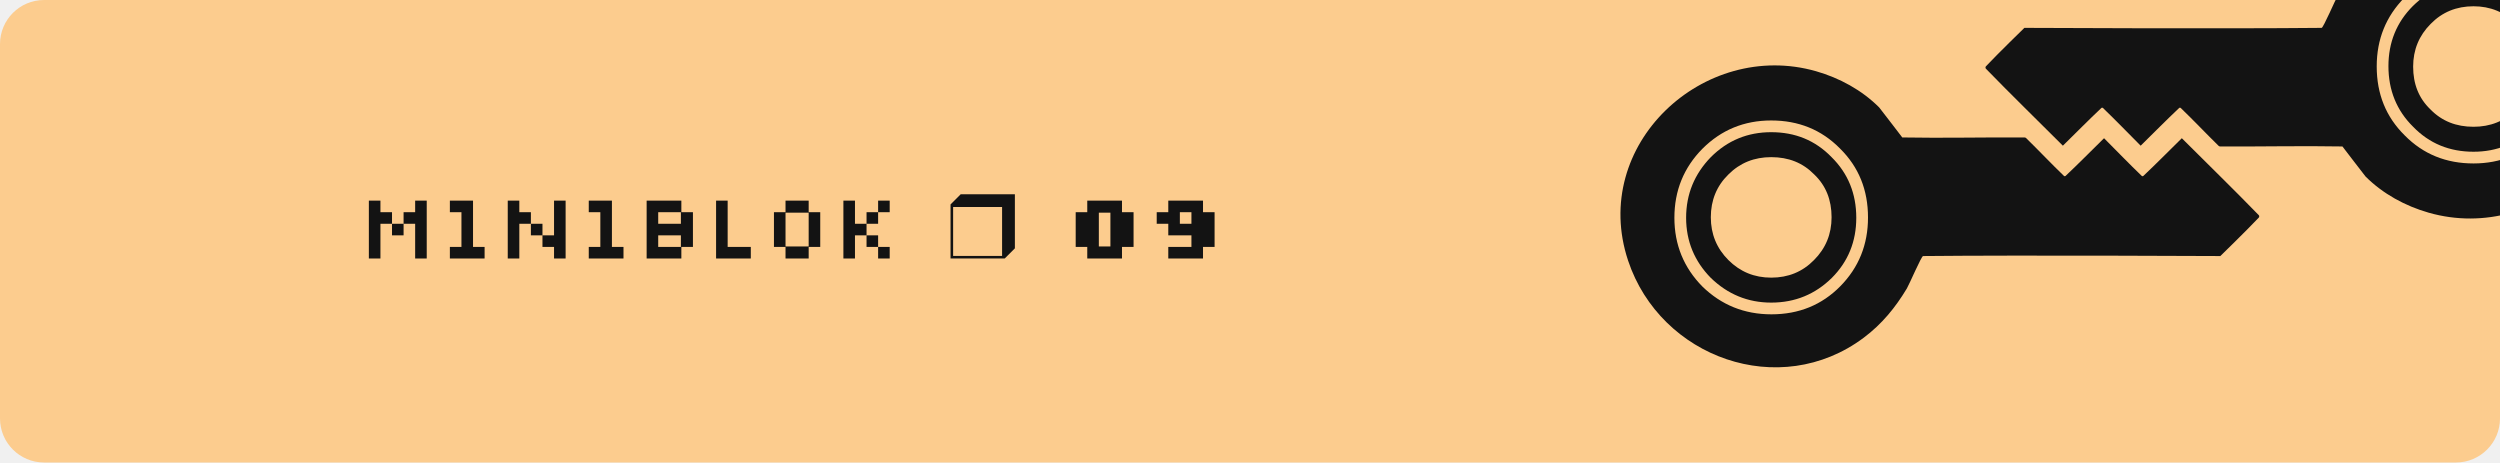
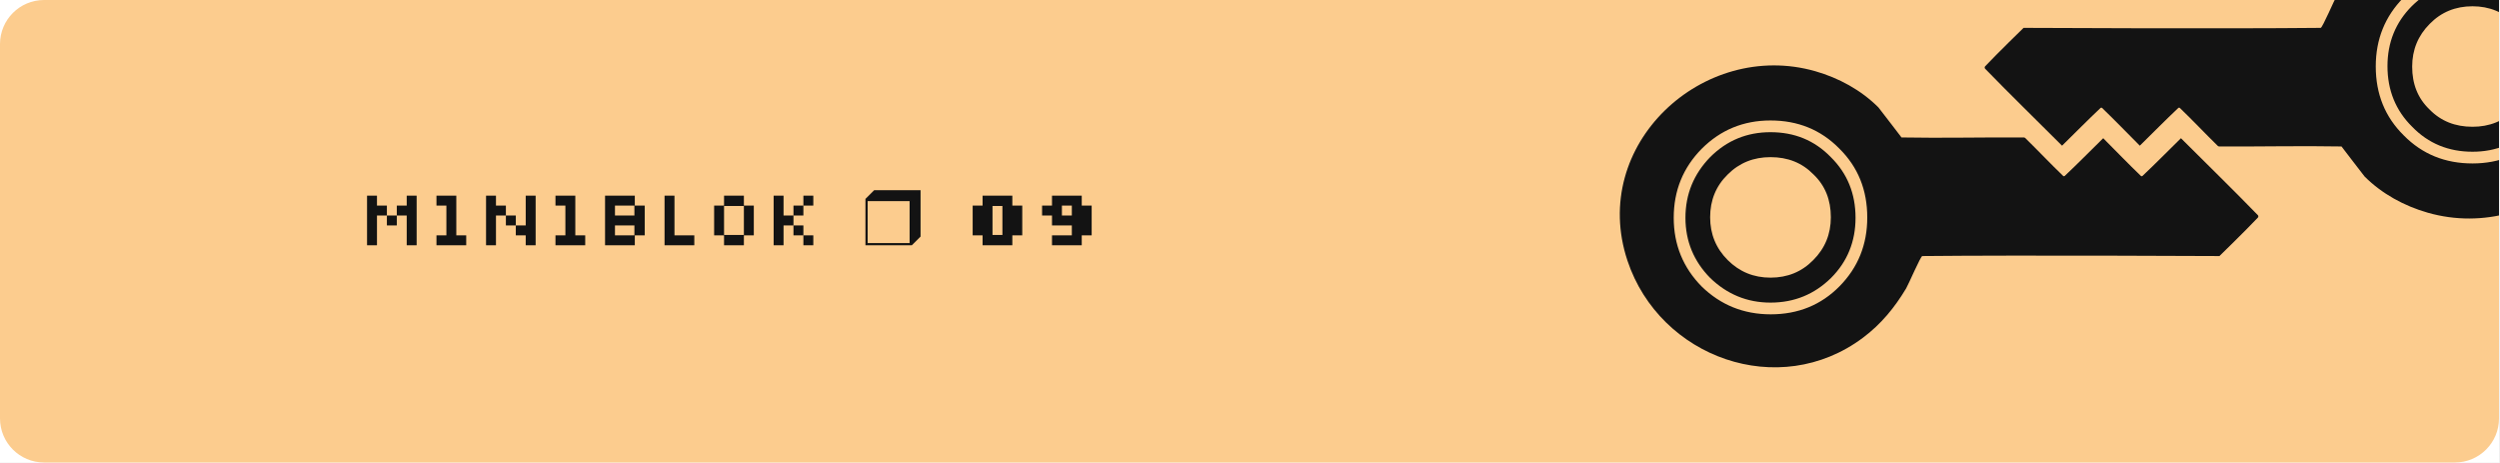
- <svg xmlns="http://www.w3.org/2000/svg" height="37mm" stroke-miterlimit="10" style="fill-rule:nonzero;clip-rule:evenodd;stroke-linecap:round;stroke-linejoin:round;" version="1.1" viewBox="0 0 567 104.895" width="200.0mm" xml:space="preserve">
+ <svg xmlns="http://www.w3.org/2000/svg" xmlns:ns1="http://vectornator.io" height="100%" stroke-miterlimit="10" style="fill-rule:nonzero;clip-rule:evenodd;stroke-linecap:round;stroke-linejoin:round;" version="1.1" viewBox="0 0 567 104.895" width="100%" xml:space="preserve">
  <defs />
+   <path d="M0 0L567 0L567 104.895L0 104.895L0 0Z" fill="#ffffff" fill-rule="nonzero" opacity="1" stroke="none" />
  <clipPath id="ArtboardFrame">
    <rect height="104.895" width="567" x="0" y="0" />
  </clipPath>
-   <g clip-path="url(#ArtboardFrame)" id="Layer-1">
-     <path d="M8.52651e-14 10C8.52651e-14 4.477 4.477-2.84217e-14 10-2.84217e-14L557 2.84217e-14C562.523 2.84217e-14 567 4.477 567 10L567 94.895C567 100.418 562.523 104.895 557 104.895L10 104.895C4.477 104.895 0 100.418 0 94.895L8.52651e-14 10Z" fill="#fccc8e" fill-rule="nonzero" opacity="1" stroke="none" />
-     <g opacity="1">
-       <g opacity="1">
+   <g clip-path="url(#ArtboardFrame)" id="Layer-1" ns1:layerName="Layer 1">
+     <path d="M8.52651e-14 10C8.52651e-14 4.477 4.477-2.84217e-14 10-2.84217e-14L557 2.84217e-14C562.523 2.84217e-14 567 4.477 567 10L567 94.895C567 100.418 562.523 104.895 557 104.895L10 104.895C4.477 104.895 0 100.418 0 94.895L8.52651e-14 10Z" fill="#fccc8e" fill-rule="nonzero" opacity="1" stroke="none" ns1:layerName="Rectangle 2" />
+     <g opacity="1" ns1:layerName="Group 14">
+       <g opacity="1" ns1:layerName="Group 16">
        <path d="M494.838 31.349C491.927 34.202 489.072 37.112 486.105 39.907C486.02 39.987 485.84 39.988 485.756 39.907C482.847 37.112 480.05 34.202 477.197 31.349C474.286 34.202 471.431 37.112 468.464 39.907C468.38 39.987 468.199 39.988 468.115 39.907C465.206 37.112 462.438 34.173 459.557 31.349C459.464 31.258 459.338 31.175 459.207 31.174C449.951 31.117 440.692 31.346 431.436 31.174C431.416 31.174 426.385 24.551 426.196 24.362C422.257 20.423 417.174 17.668 411.874 16.153C386.437 8.885 360.492 32.825 369.257 59.12C376.597 81.14 403.65 90.876 422.703 76.586C426.826 73.494 429.88 69.748 432.484 65.408C433.015 64.522 435.777 58.076 436.152 58.072C458.624 57.842 503.571 58.072 503.571 58.072C503.571 58.072 509.479 52.334 512.304 49.339C512.424 49.212 512.426 48.94 512.304 48.815C506.569 42.908 500.66 37.171 494.838 31.349Z" fill="#131313" fill-rule="nonzero" opacity="1" stroke="none" />
-         <g opacity="1">
-           <g opacity="1">
-             <g opacity="1">
-               <g opacity="1">
+         <g opacity="1" ns1:layerName="Group 15">
+           <g opacity="1" ns1:layerName="Group 14">
+             <g opacity="1" ns1:layerName="Group 14">
+               <g opacity="1" ns1:layerName="Group 2">
                <path d="M401.708 27.322C407.89 27.322 413.09 29.402 417.307 33.677C421.583 37.895 423.663 43.094 423.663 49.334C423.663 55.458 421.583 60.658 417.365 64.934C413.205 69.151 408.005 71.289 401.766 71.289C395.584 71.289 390.384 69.151 386.109 64.991C381.891 60.716 379.753 55.516 379.753 49.392C379.753 43.21 381.891 38.01 386.109 33.735C390.384 29.459 395.584 27.322 401.708 27.322ZM401.708 29.98C396.393 29.98 391.828 31.828 388.015 35.641C384.317 39.455 382.411 44.019 382.411 49.392C382.411 54.707 384.317 59.272 388.015 63.027C391.828 66.725 396.393 68.631 401.708 68.631C407.139 68.631 411.703 66.725 415.458 63.027C419.156 59.329 421.005 54.765 421.005 49.392C421.005 43.961 419.156 39.339 415.401 35.641C411.703 31.828 407.139 29.98 401.708 29.98ZM401.708 35.641C405.637 35.641 408.872 36.913 411.472 39.57C414.13 42.112 415.401 45.348 415.401 49.276C415.401 53.09 414.072 56.325 411.414 58.983C408.814 61.64 405.579 62.969 401.708 62.969C397.895 62.969 394.659 61.64 392.002 58.983C389.344 56.325 388.015 53.09 388.015 49.276C388.015 45.406 389.344 42.17 392.002 39.57C394.659 36.913 397.895 35.641 401.708 35.641ZM401.766 38.357C398.704 38.357 396.104 39.397 393.966 41.477C391.886 43.557 390.788 46.099 390.788 49.219C390.788 52.281 391.828 54.881 393.908 57.076C396.104 59.156 398.704 60.254 401.708 60.254C404.828 60.254 407.428 59.214 409.508 57.134C411.587 54.996 412.627 52.396 412.627 49.276C412.627 46.157 411.645 43.557 409.565 41.477C407.485 39.397 404.886 38.357 401.766 38.357Z" fill="#fccc8e" fill-rule="nonzero" opacity="1" stroke="none" />
              </g>
            </g>
          </g>
-           <path d="M388.818 49.305C388.818 42.186 394.589 36.415 401.708 36.415C408.827 36.415 414.598 42.186 414.598 49.305C414.598 56.424 408.827 62.195 401.708 62.195C394.589 62.195 388.818 56.424 388.818 49.305Z" fill="#fccc8e" fill-rule="nonzero" opacity="1" stroke="none" />
+           <path d="M388.818 49.305C388.818 42.186 394.589 36.415 401.708 36.415C408.827 36.415 414.598 42.186 414.598 49.305C414.598 56.424 408.827 62.195 401.708 62.195C394.589 62.195 388.818 56.424 388.818 49.305Z" fill="#fccc8e" fill-rule="nonzero" opacity="1" stroke="none" ns1:layerName="Oval 2" />
        </g>
      </g>
-       <g opacity="1">
+       <g opacity="1" ns1:layerName="Group 17">
        <path d="M467.863 33.043C470.774 30.191 473.63 27.28 476.596 24.485C476.681 24.405 476.862 24.404 476.946 24.485C479.855 27.28 482.651 30.191 485.504 33.043C488.415 30.191 491.271 27.28 494.237 24.485C494.322 24.405 494.503 24.404 494.587 24.485C497.496 27.28 500.264 30.219 503.145 33.043C503.238 33.134 503.364 33.217 503.494 33.218C512.751 33.275 522.01 33.047 531.265 33.218C531.286 33.218 536.316 39.841 536.505 40.03C540.445 43.969 545.527 46.724 550.827 48.239C576.265 55.507 602.21 31.567 593.445 5.272C586.105-16.748 559.051-26.484 539.998-12.194C535.876-9.102 532.821-5.356 530.217-1.016C529.686-0.13 526.924 6.316 526.55 6.32C504.078 6.551 459.13 6.32 459.13 6.32C459.13 6.32 453.222 12.059 450.397 15.053C450.277 15.18 450.276 15.452 450.397 15.577C456.133 21.485 462.041 27.221 467.863 33.043Z" fill="#131313" fill-rule="nonzero" opacity="1" stroke="none" />
-         <g opacity="1">
-           <g opacity="1">
-             <g opacity="1">
-               <g opacity="1">
+         <g opacity="1" ns1:layerName="Group 15">
+           <g opacity="1" ns1:layerName="Group 14">
+             <g opacity="1" ns1:layerName="Group 14">
+               <g opacity="1" ns1:layerName="Group 2">
                <path d="M560.994 37.07C554.812 37.07 549.612 34.99 545.394 30.715C541.119 26.497 539.039 21.298 539.039 15.058C539.039 8.934 541.119 3.734 545.337-0.541C549.496-4.759 554.696-6.897 560.936-6.897C567.118-6.897 572.318-4.759 576.593-0.599C580.811 3.676 582.948 8.876 582.948 15C582.948 21.182 580.811 26.382 576.593 30.657C572.318 34.933 567.118 37.07 560.994 37.07ZM560.994 34.413C566.309 34.413 570.873 32.564 574.687 28.751C578.384 24.938 580.291 20.373 580.291 15C580.291 9.685 578.384 5.121 574.687 1.365C570.873-2.332 566.309-4.239 560.994-4.239C555.563-4.239 550.999-2.332 547.243 1.365C543.546 5.063 541.697 9.627 541.697 15C541.697 20.431 543.546 25.053 547.301 28.751C550.999 32.564 555.563 34.413 560.994 34.413ZM560.994 28.751C557.065 28.751 553.83 27.48 551.23 24.822C548.572 22.28 547.301 19.044 547.301 15.116C547.301 11.303 548.63 8.067 551.288 5.409C553.887 2.752 557.123 1.423 560.994 1.423C564.807 1.423 568.042 2.752 570.7 5.409C573.358 8.067 574.687 11.303 574.687 15.116C574.687 18.987 573.358 22.222 570.7 24.822C568.042 27.48 564.807 28.751 560.994 28.751ZM560.936 26.035C563.998 26.035 566.598 24.995 568.736 22.915C570.816 20.835 571.913 18.293 571.913 15.174C571.913 12.111 570.873 9.511 568.793 7.316C566.598 5.236 563.998 4.138 560.994 4.138C557.874 4.138 555.274 5.178 553.194 7.258C551.114 9.396 550.074 11.996 550.074 15.116C550.074 18.236 551.056 20.835 553.136 22.915C555.216 24.995 557.816 26.035 560.936 26.035Z" fill="#fccc8e" fill-rule="nonzero" opacity="1" stroke="none" />
              </g>
            </g>
          </g>
-           <path d="M573.884 15.087C573.884 22.206 568.113 27.977 560.994 27.977C553.875 27.977 548.104 22.206 548.104 15.087C548.104 7.968 553.875 2.197 560.994 2.197C568.113 2.197 573.884 7.968 573.884 15.087Z" fill="#fccc8e" fill-rule="nonzero" opacity="1" stroke="none" />
+           <path d="M573.884 15.087C573.884 22.206 568.113 27.977 560.994 27.977C553.875 27.977 548.104 22.206 548.104 15.087C548.104 7.968 553.875 2.197 560.994 2.197C568.113 2.197 573.884 7.968 573.884 15.087Z" fill="#fccc8e" fill-rule="nonzero" opacity="1" stroke="none" ns1:layerName="Oval 2" />
        </g>
      </g>
    </g>
-     <g opacity="1">
-       <g fill="#fccc8e" opacity="1" stroke="none">
+     <g opacity="1" ns1:layerName="Group 11">
+       <g fill="#fccc8e" opacity="1" stroke="none" ns1:layerName="Text 2">
        <path d="M112.185 134.826L111.353 134.826L111.657 132.602L112.505 132.602L112.633 131.658L111.801 131.658L112.105 129.434L112.937 129.434L113.161 127.866L115.417 127.866L115.193 129.434L115.737 129.434L115.961 127.866L118.217 127.866L117.993 129.434L118.825 129.434L118.521 131.658L117.689 131.658L117.545 132.602L118.377 132.602L118.073 134.826L117.241 134.826L117.017 136.394L114.761 136.394L114.985 134.826L114.441 134.826L114.217 136.394L111.961 136.394L112.185 134.826ZM114.745 132.602L115.289 132.602L115.433 131.658L114.889 131.658L114.745 132.602Z" />
        <path d="M129.253 133.21C129.253 135.023 128.874 136.41 128.117 137.37C127.359 138.33 126.303 138.81 124.949 138.81C123.594 138.81 122.538 138.33 121.781 137.37C121.023 136.41 120.645 135.023 120.645 133.21C120.645 131.396 121.023 130.01 121.781 129.05C122.538 128.09 123.594 127.61 124.949 127.61C126.303 127.61 127.359 128.09 128.117 129.05C128.874 130.01 129.253 131.396 129.253 133.21ZM125.973 133.21C125.973 131.535 125.631 130.698 124.949 130.698C124.266 130.698 123.925 131.535 123.925 133.21C123.925 134.884 124.266 135.722 124.949 135.722C125.631 135.722 125.973 134.884 125.973 133.21Z" />
        <path d="M133.633 130.842L130.705 130.842L131.889 127.866L138.401 127.866L134.193 138.538L130.593 138.538L133.633 130.842Z" />
        <path d="M112.193 150.53L117.713 150.53C118.737 150.53 119.685 150.666 120.557 150.938C121.429 151.21 122.185 151.61 122.825 152.138C123.465 152.666 123.965 153.318 124.325 154.094C124.685 154.87 124.865 155.762 124.865 156.77C124.865 157.57 124.753 158.25 124.529 158.81C124.305 159.37 124.057 159.834 123.785 160.202C123.465 160.618 123.105 160.97 122.705 161.258L125.705 166.538L119.705 166.538L117.305 162.482L117.305 166.538L112.193 166.538L112.193 150.53ZM117.305 158.402L117.569 158.402C118.177 158.402 118.693 158.266 119.117 157.994C119.541 157.722 119.753 157.266 119.753 156.626C119.753 155.986 119.541 155.53 119.117 155.258C118.693 154.986 118.177 154.85 117.569 154.85L117.305 154.85L117.305 158.402Z" />
        <path d="M127.685 150.53L137.117 150.53L137.117 154.73L132.797 154.73L132.797 156.506L137.045 156.506L137.045 160.49L132.797 160.49L132.797 162.338L137.285 162.338L137.285 166.538L127.685 166.538L127.685 150.53Z" />
        <path d="M142.337 154.73L139.385 154.73L139.385 150.53L150.569 150.53L150.569 154.73L147.617 154.73L147.617 166.538L142.337 166.538L142.337 154.73Z" />
        <path d="M152.909 150.53L158.021 150.53L158.021 155.978L160.877 155.978L160.877 150.53L166.013 150.53L166.013 166.538L160.877 166.538L160.877 160.61L158.021 160.61L158.021 166.538L152.909 166.538L152.909 150.53Z" />
        <path d="M169.193 150.53L174.617 150.53L174.617 166.538L169.193 166.538L169.193 150.53Z" />
        <path d="M177.797 150.53L181.997 150.53L186.413 156.698L186.413 150.53L191.429 150.53L191.429 166.538L187.205 166.538L182.813 160.394L182.813 166.538L177.797 166.538L177.797 150.53Z" />
        <path d="M194.609 150.53L199.793 150.53L199.793 154.226L202.817 150.53L209.081 150.53L203.441 157.85L209.369 166.538L203.201 166.538L199.793 161.594L199.793 166.538L194.609 166.538L194.609 150.53Z" />
        <path d="M211.349 150.53L216.773 150.53L216.773 166.538L211.349 166.538L211.349 150.53Z" />
        <path d="M219.953 150.53L224.153 150.53L228.569 156.698L228.569 150.53L233.585 150.53L233.585 166.538L229.361 166.538L224.969 160.394L224.969 166.538L219.953 166.538L219.953 150.53Z" />
        <path d="M246.965 155.978C246.677 155.722 246.317 155.526 245.885 155.39C245.453 155.254 245.029 155.186 244.613 155.186C244.149 155.186 243.725 155.27 243.341 155.438C242.957 155.606 242.625 155.838 242.345 156.134C242.065 156.43 241.845 156.786 241.685 157.202C241.525 157.618 241.445 158.066 241.445 158.546C241.445 159.026 241.533 159.474 241.709 159.89C241.885 160.306 242.125 160.662 242.429 160.958C242.733 161.254 243.089 161.486 243.497 161.654C243.905 161.822 244.341 161.906 244.805 161.906C245.349 161.906 245.845 161.79 246.293 161.558C246.741 161.326 247.125 161.01 247.445 160.61L246.005 160.61L246.005 157.25L252.173 157.25L252.173 162.578C251.805 163.234 251.365 163.83 250.853 164.366C250.341 164.902 249.769 165.362 249.137 165.746C248.505 166.13 247.821 166.426 247.085 166.634C246.349 166.842 245.589 166.946 244.805 166.946C243.653 166.946 242.565 166.73 241.541 166.298C240.517 165.866 239.625 165.274 238.865 164.522C238.105 163.77 237.505 162.882 237.065 161.858C236.625 160.834 236.405 159.73 236.405 158.546C236.405 157.394 236.613 156.306 237.029 155.282C237.445 154.258 238.017 153.366 238.745 152.606C239.473 151.846 240.337 151.246 241.337 150.806C242.337 150.366 243.413 150.146 244.565 150.146C245.461 150.146 246.237 150.234 246.893 150.41C247.549 150.586 248.101 150.786 248.549 151.01C249.077 151.266 249.517 151.546 249.869 151.85L246.965 155.978Z" />
        <path d="M112.193 196.538L112.193 180.53L116.633 180.53C118.137 180.53 119.477 180.698 120.653 181.034C121.829 181.37 122.821 181.874 123.629 182.546C124.437 183.218 125.053 184.054 125.477 185.054C125.901 186.054 126.113 187.21 126.113 188.522C126.113 189.834 125.901 190.99 125.477 191.99C125.053 192.99 124.437 193.826 123.629 194.498C122.821 195.17 121.829 195.678 120.653 196.022C119.477 196.366 118.137 196.538 116.633 196.538L112.193 196.538ZM117.305 191.978C118.505 191.978 119.433 191.694 120.089 191.126C120.745 190.558 121.073 189.69 121.073 188.522C121.073 187.354 120.745 186.49 120.089 185.93C119.433 185.37 118.505 185.09 117.305 185.09L117.305 191.978Z" />
        <path d="M128.933 180.53L138.365 180.53L138.365 184.73L134.045 184.73L134.045 186.506L138.293 186.506L138.293 190.49L134.045 190.49L134.045 192.338L138.533 192.338L138.533 196.538L128.933 196.538L128.933 180.53Z" />
        <path d="M141.473 180.53L150.905 180.53L150.905 184.73L146.585 184.73L146.585 186.506L150.833 186.506L150.833 190.49L146.585 190.49L146.585 196.538L141.473 196.538L141.473 180.53Z" />
        <path d="M153.725 180.53L159.149 180.53L159.149 196.538L153.725 196.538L153.725 180.53Z" />
        <path d="M172.901 180.53L175.613 187.49L178.349 180.53L183.941 180.53L177.701 196.538L173.549 196.538L167.309 180.53L172.901 180.53Z" />
        <path d="M187.673 180.53L191.513 180.53L197.585 196.538L192.545 196.538L192.017 195.098L187.169 195.098L186.641 196.538L181.601 196.538L187.673 180.53ZM190.673 191.57L189.593 188.762L188.513 191.57L190.673 191.57Z" />
        <path d="M199.445 180.53L204.773 180.53L204.773 192.338L209.189 192.338L209.189 196.538L199.445 196.538L199.445 180.53Z" />
        <path d="M218.081 196.946C217.073 196.946 216.161 196.818 215.345 196.562C214.529 196.306 213.833 195.922 213.257 195.41C212.681 194.898 212.237 194.25 211.925 193.466C211.613 192.682 211.457 191.762 211.457 190.706L211.457 180.53L216.569 180.53L216.569 190.49C216.569 191.05 216.685 191.478 216.917 191.774C217.149 192.07 217.537 192.218 218.081 192.218C218.625 192.218 219.013 192.07 219.245 191.774C219.477 191.478 219.593 191.05 219.593 190.49L219.593 180.53L224.729 180.53L224.729 190.706C224.729 191.762 224.573 192.682 224.261 193.466C223.949 194.25 223.501 194.898 222.917 195.41C222.333 195.922 221.633 196.306 220.817 196.562C220.001 196.818 219.089 196.946 218.081 196.946Z" />
        <path d="M227.837 180.53L237.269 180.53L237.269 184.73L232.949 184.73L232.949 186.506L237.197 186.506L237.197 190.49L232.949 190.49L232.949 192.338L237.437 192.338L237.437 196.538L227.837 196.538L227.837 180.53Z" />
        <path d="M239.945 191.57C240.297 191.682 240.665 191.77 241.049 191.834C241.369 191.914 241.733 191.978 242.141 192.026C242.549 192.074 242.961 192.098 243.377 192.098C244.113 192.098 244.481 191.826 244.481 191.282C244.481 191.074 244.369 190.862 244.145 190.646C243.921 190.43 243.637 190.19 243.293 189.926C242.949 189.662 242.581 189.37 242.189 189.05C241.797 188.73 241.429 188.362 241.085 187.946C240.741 187.53 240.457 187.062 240.233 186.542C240.009 186.022 239.897 185.426 239.897 184.754C239.897 184.002 240.033 183.338 240.305 182.762C240.577 182.186 240.953 181.706 241.433 181.322C241.913 180.938 242.477 180.646 243.125 180.446C243.773 180.246 244.465 180.146 245.201 180.146C245.585 180.146 245.969 180.166 246.353 180.206C246.737 180.246 247.081 180.282 247.385 180.314C247.737 180.362 248.081 180.41 248.417 180.458L248.417 184.946C248.289 184.93 248.145 184.914 247.985 184.898C247.857 184.882 247.713 184.866 247.553 184.85C247.393 184.834 247.225 184.826 247.049 184.826C246.953 184.826 246.833 184.83 246.689 184.838C246.545 184.846 246.409 184.866 246.281 184.898C246.153 184.93 246.041 184.986 245.945 185.066C245.849 185.146 245.801 185.258 245.801 185.402C245.801 185.53 245.909 185.69 246.125 185.882C246.341 186.074 246.605 186.298 246.917 186.554C247.229 186.81 247.573 187.106 247.949 187.442C248.325 187.778 248.669 188.162 248.981 188.594C249.293 189.026 249.557 189.514 249.773 190.058C249.989 190.602 250.097 191.21 250.097 191.882C250.097 192.586 249.985 193.246 249.761 193.862C249.537 194.478 249.189 195.014 248.717 195.47C248.245 195.926 247.641 196.286 246.905 196.55C246.169 196.814 245.297 196.946 244.289 196.946C243.681 196.946 243.117 196.918 242.597 196.862C242.077 196.806 241.617 196.738 241.217 196.658C240.753 196.578 240.329 196.482 239.945 196.37L239.945 191.57Z" />
      </g>
    </g>
-     <g opacity="1" />
-     <path d="M98.392 5.42L374.433 5.42L374.433 122.864L98.392 122.864L98.392 5.42Z" fill="#16a321" fill-rule="nonzero" opacity="0" stroke="none" />
-     <g fill="#131313" opacity="1" stroke="none">
-       <path d="M83.657 58.627L83.657 45.502L86.282 45.502L86.282 48.127L88.907 48.127L88.907 50.752L91.532 50.752L91.532 53.377L88.907 53.377L88.907 50.752L86.282 50.752L86.282 58.627L83.657 58.627ZM94.157 58.627L94.157 50.752L91.532 50.752L91.532 48.127L94.157 48.127L94.157 45.502L96.782 45.502L96.782 58.627L94.157 58.627Z" />
-       <path d="M102.032 58.627L102.032 56.002L104.657 56.002L104.657 48.127L102.032 48.127L102.032 45.502L107.282 45.502L107.282 56.002L109.907 56.002L109.907 58.627L102.032 58.627Z" />
-       <path d="M115.157 58.627L115.157 45.502L117.782 45.502L117.782 48.127L120.407 48.127L120.407 50.752L123.032 50.752L123.032 53.377L125.657 53.377L125.657 45.502L128.282 45.502L128.282 58.627L125.657 58.627L125.657 56.002L123.032 56.002L123.032 53.377L120.407 53.377L120.407 50.752L117.782 50.752L117.782 58.627L115.157 58.627Z" />
-       <path d="M133.532 58.627L133.532 56.002L136.157 56.002L136.157 48.127L133.532 48.127L133.532 45.502L138.782 45.502L138.782 56.002L141.407 56.002L141.407 58.627L133.532 58.627Z" />
-       <path d="M146.657 58.627L146.657 45.502L154.532 45.502L154.532 48.127L157.157 48.127L157.157 56.002L154.532 56.002L154.532 58.627L146.657 58.627ZM149.282 50.752L154.427 50.752L154.427 48.127L149.282 48.127L149.282 50.752ZM149.282 56.002L154.427 56.002L154.427 53.377L149.282 53.377L149.282 56.002Z" />
-       <path d="M162.407 58.627L162.407 45.502L165.032 45.502L165.032 56.002L170.282 56.002L170.282 58.627L162.407 58.627Z" />
-       <path d="M178.157 58.627L178.157 56.002L175.532 56.002L175.532 48.127L178.157 48.127L178.157 45.502L183.407 45.502L183.407 48.127L186.032 48.127L186.032 56.002L183.407 56.002L183.407 58.627L178.157 58.627ZM178.157 55.897L183.407 55.897L183.407 48.232L178.157 48.232L178.157 55.897Z" />
-       <path d="M191.282 58.627L191.282 45.502L193.907 45.502L193.907 50.752L196.532 50.752L196.532 53.377L199.157 53.377L199.157 56.002L201.782 56.002L201.782 58.627L199.157 58.627L199.157 56.002L196.532 56.002L196.532 53.377L193.907 53.377L193.907 58.627L191.282 58.627ZM199.157 48.127L199.157 45.502L201.782 45.502L201.782 48.127L199.157 48.127ZM196.532 50.752L196.532 48.127L199.157 48.127L199.157 50.752L196.532 50.752Z" />
-       <path d="M230.175 56.32L227.868 58.627L215.584 58.627L215.584 46.364L217.891 44.056L230.175 44.056L230.175 56.32ZM227.273 58.043L227.273 46.948L216.168 46.948L216.168 58.043L227.273 58.043Z" />
-       <path d="M246.592 58.627L246.592 56.002L243.967 56.002L243.967 48.127L246.592 48.127L246.592 45.502L254.467 45.502L254.467 48.127L257.092 48.127L257.092 56.002L254.467 56.002L254.467 58.627L246.592 58.627ZM249.217 55.897L251.842 55.897L251.842 48.232L249.217 48.232L249.217 55.897Z" />
-       <path d="M264.967 58.627L264.967 56.002L270.217 56.002L270.217 53.377L264.967 53.377L264.967 50.752L262.342 50.752L262.342 48.127L264.967 48.127L264.967 45.502L272.842 45.502L272.842 48.127L275.467 48.127L275.467 56.002L272.842 56.002L272.842 58.627L264.967 58.627ZM267.592 50.752L270.217 50.752L270.217 48.127L267.592 48.127L267.592 50.752Z" />
+     <g opacity="1" ns1:layerName="Group 12" />
+     <path d="M98.392 5.42L374.433 5.42L374.433 122.864L98.392 122.864L98.392 5.42Z" fill="#16a321" fill-rule="nonzero" opacity="0" stroke="none" ns1:layerName="Rectangle 3" />
+     <g fill="#131313" opacity="1" stroke="none" ns1:layerName="Text 2">
+       <path d="M83.282 55.627L83.282 44.377L85.532 44.377L85.532 46.627L87.782 46.627L87.782 48.877L90.032 48.877L90.032 51.127L87.782 51.127L87.782 48.877L85.532 48.877L85.532 55.627L83.282 55.627ZM92.282 55.627L92.282 48.877L90.032 48.877L90.032 46.627L92.282 46.627L92.282 44.377L94.532 44.377L94.532 55.627L92.282 55.627Z" />
+       <path d="M99.032 55.627L99.032 53.377L101.282 53.377L101.282 46.627L99.032 46.627L99.032 44.377L103.532 44.377L103.532 53.377L105.782 53.377L105.782 55.627L99.032 55.627Z" />
+       <path d="M110.282 55.627L110.282 44.377L112.532 44.377L112.532 46.627L114.782 46.627L114.782 48.877L117.032 48.877L117.032 51.127L119.282 51.127L119.282 44.377L121.532 44.377L121.532 55.627L119.282 55.627L119.282 53.377L117.032 53.377L117.032 51.127L114.782 51.127L114.782 48.877L112.532 48.877L112.532 55.627L110.282 55.627Z" />
+       <path d="M126.032 55.627L126.032 53.377L128.282 53.377L128.282 46.627L126.032 46.627L126.032 44.377L130.532 44.377L130.532 53.377L132.782 53.377L132.782 55.627L126.032 55.627Z" />
+       <path d="M137.282 55.627L137.282 44.377L144.032 44.377L144.032 46.627L146.282 46.627L146.282 53.377L144.032 53.377L144.032 55.627L137.282 55.627ZM139.532 48.877L143.942 48.877L143.942 46.627L139.532 46.627L139.532 48.877ZM139.532 53.377L143.942 53.377L143.942 51.127L139.532 51.127L139.532 53.377Z" />
+       <path d="M150.782 55.627L150.782 44.377L153.032 44.377L153.032 53.377L157.532 53.377L157.532 55.627L150.782 55.627Z" />
+       <path d="M164.282 55.627L164.282 53.377L162.032 53.377L162.032 46.627L164.282 46.627L164.282 44.377L168.782 44.377L168.782 46.627L171.032 46.627L171.032 53.377L168.782 53.377L168.782 55.627L164.282 55.627ZM164.282 53.287L168.782 53.287L168.782 46.717L164.282 46.717L164.282 53.287Z" />
+       <path d="M175.532 55.627L175.532 44.377L177.782 44.377L177.782 48.877L180.032 48.877L180.032 51.127L182.282 51.127L182.282 53.377L184.532 53.377L184.532 55.627L182.282 55.627L182.282 53.377L180.032 53.377L180.032 51.127L177.782 51.127L177.782 55.627L175.532 55.627ZM182.282 46.627L182.282 44.377L184.532 44.377L184.532 46.627L182.282 46.627ZM180.032 48.877L180.032 46.627L182.282 46.627L182.282 48.877L180.032 48.877Z" />
+       <path d="M208.869 53.65L206.891 55.627L196.362 55.627L196.362 45.115L198.34 43.138L208.869 43.138L208.869 53.65ZM206.382 55.126L206.382 45.617L196.863 45.617L196.863 55.126L206.382 55.126Z" />
+       <path d="M222.94 55.627L222.94 53.377L220.69 53.377L220.69 46.627L222.94 46.627L222.94 44.377L229.69 44.377L229.69 46.627L231.94 46.627L231.94 53.377L229.69 53.377L229.69 55.627L222.94 55.627ZM225.19 53.287L227.44 53.287L227.44 46.717L225.19 46.717L225.19 53.287Z" />
+       <path d="M238.69 55.627L238.69 53.377L243.19 53.377L243.19 51.127L238.69 51.127L238.69 48.877L236.44 48.877L236.44 46.627L238.69 46.627L238.69 44.377L245.44 44.377L245.44 46.627L247.69 46.627L247.69 53.377L245.44 53.377L245.44 55.627L238.69 55.627ZM240.94 48.877L243.19 48.877L243.19 46.627L240.94 46.627L240.94 48.877Z" />
    </g>
  </g>
</svg>
